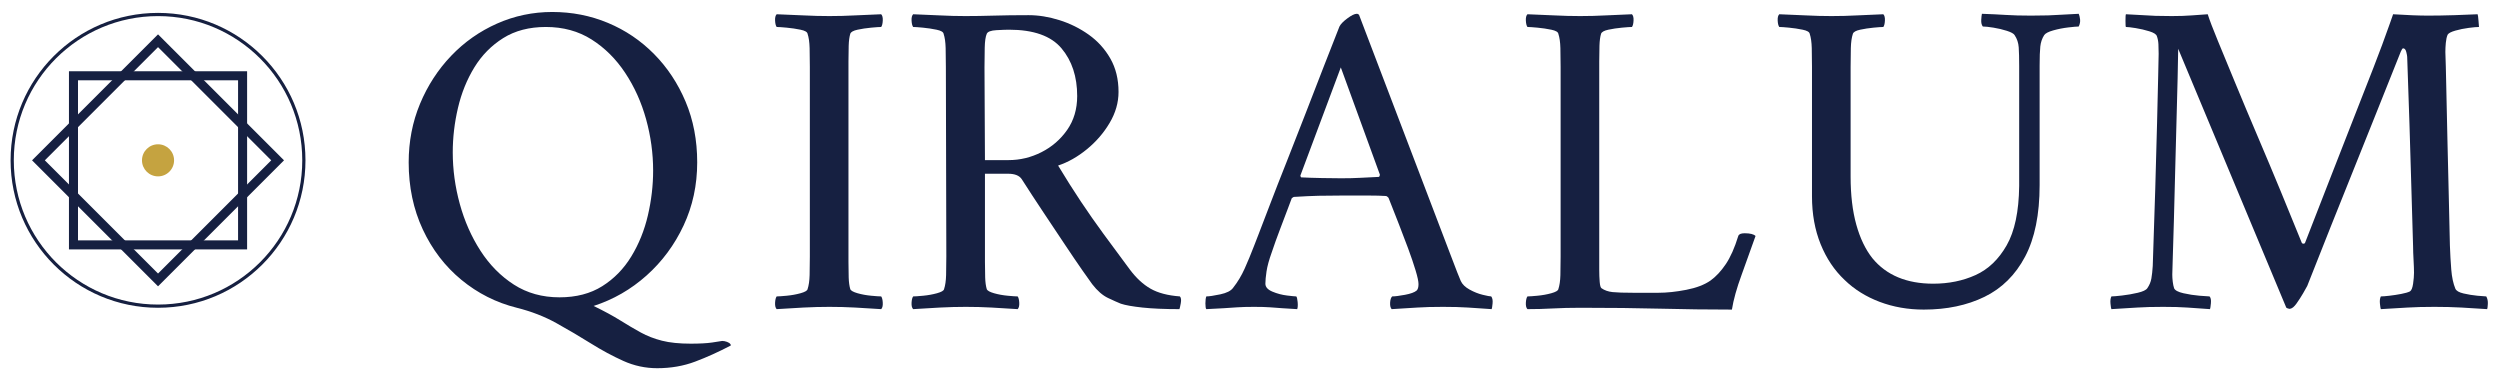
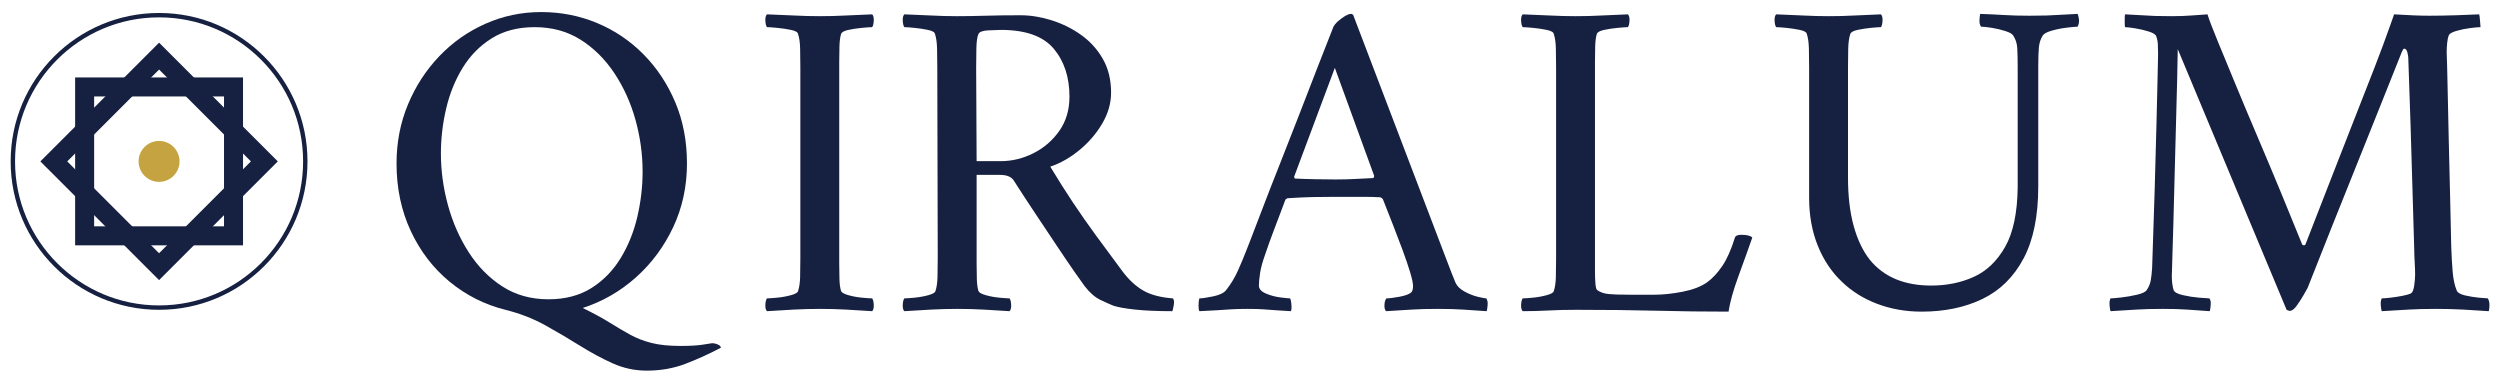
- <svg xmlns="http://www.w3.org/2000/svg" viewBox="-20.73 145.03 6782.36 1029.75" role="img" aria-labelledby="t d" shape-rendering="geometricPrecision">
-   <g fill="none" stroke="#162041" stroke-linejoin="miter" transform="translate(408.00 580.00) scale(3.956479)">
-     <circle cx="0" cy="0" r="100" stroke-width="2.2" />
-     <path d="M 0.00 -82.00 L 82.00 0.00 L 0.00 82.00 L -82.00 0.00 Z" stroke-width="6.2" />
-     <path d="M 57.98 -57.98 L 57.98 57.98 L -57.98 57.98 L -57.98 -57.98 Z" stroke-width="6.2" />
-     <circle cx="0" cy="0" r="11" fill="#C5A340" stroke="none" />
+ <svg xmlns="http://www.w3.org/2000/svg" viewBox="-20.73 145.03 6737.82 1029.75" role="img" aria-labelledby="t d" shape-rendering="geometricPrecision">
+   <g fill="none" stroke="#162041" stroke-linejoin="miter" transform="translate(408.00 580.00) scale(3.940887)">
+     <circle cx="0" cy="0" r="100" stroke-width="3.0" />
+     <path d="M 0.00 -72.00 L 72.00 0.00 L 0.00 72.00 L -72.00 0.00 Z" stroke-width="13" />
+     <path d="M 50.91 -50.91 L 50.91 50.91 L -50.91 50.91 L -50.91 -50.91 Z" stroke-width="13" />
+     <circle cx="0" cy="0" r="14" fill="#C5A340" stroke="none" />
  </g>
-   <g transform="translate(1088.00 980) scale(1 -1)" fill="#162041">
+   <g transform="translate(1048.00 980) scale(1 -1)" fill="#162041">
    <path d="M 364.00 651.00 Q 429.00 651.00 486.50 627.00 Q 544.00 603.00 588.00 558.50 Q 632.00 514.00 657.50 453.50 Q 683.00 393.00 683.00 320.00 Q 683.00 245.00 653.00 181.00 Q 623.00 117.00 571.50 71.00 Q 520.00 25.00 455.00 4.00 Q 490.00 -13.00 514.00 -28.00 Q 538.00 -43.00 559.00 -54.50 Q 580.00 -66.00 605.50 -72.50 Q 631.00 -79.00 669.00 -79.00 Q 698.00 -79.00 715.50 -76.50 Q 733.00 -74.00 738.00 -73.00 Q 743.00 -73.00 748.50 -75.00 Q 754.00 -77.00 756.00 -80.00 Q 757.00 -81.00 757.00 -83.00 Q 717.00 -104.00 678.50 -118.50 Q 640.00 -133.00 595.00 -133.00 Q 556.00 -133.00 520.50 -117.00 Q 485.00 -101.00 449.00 -78.50 Q 413.00 -56.00 373.50 -34.00 Q 334.00 -12.00 286.00 0.00 Q 218.00 17.00 164.00 61.50 Q 110.00 106.00 79.00 172.50 Q 48.00 239.00 48.00 320.00 Q 48.00 389.00 73.00 449.00 Q 98.00 509.00 141.50 554.50 Q 185.00 600.00 242.50 625.50 Q 300.00 651.00 364.00 651.00 Z M 350.00 618.00 Q 295.00 618.00 256.00 593.50 Q 217.00 569.00 192.50 529.00 Q 168.00 489.00 156.50 440.00 Q 145.00 391.00 145.00 342.00 Q 145.00 285.00 160.50 228.50 Q 176.00 172.00 206.00 125.50 Q 236.00 79.00 279.50 51.00 Q 323.00 23.00 380.00 23.00 Q 435.00 23.00 474.00 47.50 Q 513.00 72.00 538.00 113.00 Q 563.00 154.00 574.50 203.50 Q 586.00 253.00 586.00 302.00 Q 586.00 359.00 570.50 415.00 Q 555.00 471.00 524.50 517.00 Q 494.00 563.00 450.50 590.50 Q 407.00 618.00 350.00 618.00 Z" transform="translate(-59.17 0) scale(1.232666)" />
    <path d="M 160.00 642.00 Q 189.00 642.00 216.50 643.50 Q 244.00 645.00 274.00 646.00 Q 278.00 642.00 277.50 632.00 Q 277.00 622.00 274.00 618.00 Q 268.00 618.00 252.00 616.50 Q 236.00 615.00 222.00 612.00 Q 208.00 609.00 206.00 603.00 Q 203.00 593.00 202.50 577.00 Q 202.00 561.00 202.00 542.00 Q 202.00 539.00 202.00 536.00 Q 202.00 533.00 202.00 530.00 L 202.00 113.00 Q 202.00 110.00 202.00 107.00 Q 202.00 104.00 202.00 101.00 Q 202.00 82.00 202.50 66.50 Q 203.00 51.00 206.00 41.00 Q 208.00 36.00 222.00 32.00 Q 236.00 28.00 252.00 26.50 Q 268.00 25.00 274.00 25.00 Q 277.00 21.00 277.50 11.00 Q 278.00 1.00 274.00 -3.00 Q 244.00 -1.00 216.50 0.50 Q 189.00 2.00 160.00 2.00 Q 132.00 2.00 103.00 0.50 Q 74.00 -1.00 44.00 -3.00 Q 40.00 1.00 40.50 11.00 Q 41.00 21.00 44.00 25.00 Q 50.00 25.00 66.00 26.50 Q 82.00 28.00 96.50 32.00 Q 111.00 36.00 112.00 41.00 Q 116.00 53.00 116.50 72.00 Q 117.00 91.00 117.00 113.00 L 117.00 530.00 Q 117.00 552.00 116.50 571.50 Q 116.00 591.00 112.00 603.00 Q 111.00 609.00 96.50 612.00 Q 82.00 615.00 66.00 616.50 Q 50.00 618.00 44.00 618.00 Q 41.00 622.00 40.50 632.00 Q 40.00 642.00 44.00 646.00 Q 74.00 645.00 103.00 643.50 Q 132.00 642.00 160.00 642.00 Z" transform="translate(944.11 0) scale(1.232666)" />
    <path d="M 298.00 644.00 Q 331.00 644.00 366.00 633.00 Q 401.00 622.00 430.50 601.00 Q 460.00 580.00 478.00 548.50 Q 496.00 517.00 496.00 475.00 Q 496.00 440.00 476.50 407.00 Q 457.00 374.00 426.50 349.00 Q 396.00 324.00 363.00 313.00 Q 389.00 270.00 413.00 234.00 Q 437.00 198.00 463.00 162.50 Q 489.00 127.00 521.00 84.00 Q 542.00 56.00 566.50 42.00 Q 591.00 28.00 631.00 25.00 Q 635.00 21.00 633.00 10.00 Q 631.00 -1.00 630.00 -3.00 Q 581.00 -3.00 548.50 0.50 Q 516.00 4.00 501.00 9.00 Q 491.00 13.00 473.00 21.50 Q 455.00 30.00 438.00 52.00 Q 432.00 60.00 416.00 83.00 Q 400.00 106.00 378.00 139.00 Q 356.00 172.00 331.00 209.50 Q 306.00 247.00 283.00 283.00 Q 275.00 295.00 253.00 295.00 L 202.00 295.00 L 202.00 113.00 Q 202.00 110.00 202.00 107.00 Q 202.00 104.00 202.00 101.00 Q 202.00 82.00 202.50 66.50 Q 203.00 51.00 206.00 41.00 Q 208.00 36.00 222.00 32.00 Q 236.00 28.00 252.00 26.50 Q 268.00 25.00 274.00 25.00 Q 277.00 21.00 277.50 11.00 Q 278.00 1.00 274.00 -3.00 Q 244.00 -1.00 216.50 0.50 Q 189.00 2.00 160.00 2.00 Q 132.00 2.00 103.00 0.50 Q 74.00 -1.00 44.00 -3.00 Q 40.00 1.00 40.50 11.00 Q 41.00 21.00 44.00 25.00 Q 50.00 25.00 66.00 26.50 Q 82.00 28.00 96.50 32.00 Q 111.00 36.00 112.00 41.00 Q 116.00 53.00 116.50 72.00 Q 117.00 91.00 117.00 113.00 L 116.00 530.00 Q 116.00 552.00 115.50 571.50 Q 115.00 591.00 111.00 603.00 Q 110.00 609.00 95.50 612.00 Q 81.00 615.00 65.50 616.50 Q 50.00 618.00 44.00 618.00 Q 41.00 622.00 40.50 632.00 Q 40.00 642.00 44.00 646.00 Q 74.00 645.00 102.50 643.50 Q 131.00 642.00 159.00 642.00 Q 188.00 642.00 221.50 643.00 Q 255.00 644.00 298.00 644.00 Z M 405.00 466.00 Q 405.00 530.00 370.50 571.00 Q 336.00 612.00 255.00 612.00 Q 246.00 612.00 227.50 611.00 Q 209.00 610.00 206.00 603.00 Q 202.00 594.00 201.50 572.50 Q 201.00 551.00 201.00 529.00 L 202.00 325.00 L 254.00 325.00 Q 292.00 325.00 326.50 342.50 Q 361.00 360.00 383.00 391.50 Q 405.00 423.00 405.00 466.00 Z" transform="translate(1314.38 0) scale(1.232666)" />
    <path d="M 93.00 136.00 Q 93.00 136.00 102.50 160.50 Q 112.00 185.00 128.00 227.00 Q 144.00 269.00 164.50 320.50 Q 185.00 372.00 206.00 426.50 Q 227.00 481.00 246.50 531.00 Q 266.00 581.00 281.00 619.00 Q 285.00 627.00 298.50 637.00 Q 312.00 647.00 319.00 647.00 Q 321.00 647.00 321.50 646.50 Q 322.00 646.00 324.00 645.00 L 523.00 123.00 Q 545.00 65.00 548.00 59.00 Q 553.00 48.00 567.50 40.00 Q 582.00 32.00 596.50 28.50 Q 611.00 25.00 615.00 25.00 Q 619.00 20.00 618.00 9.50 Q 617.00 -1.00 616.00 -3.00 Q 587.00 -1.00 564.00 0.50 Q 541.00 2.00 509.00 2.00 Q 475.00 2.00 452.50 0.50 Q 430.00 -1.00 396.00 -3.00 Q 392.00 1.00 392.50 11.00 Q 393.00 21.00 397.00 25.00 Q 406.00 25.00 425.00 28.50 Q 444.00 32.00 451.00 38.00 Q 455.00 42.00 455.00 52.00 Q 455.00 61.00 448.50 82.50 Q 442.00 104.00 432.00 131.00 Q 422.00 158.00 412.00 183.50 Q 402.00 209.00 395.50 225.50 Q 389.00 242.00 389.00 242.00 Q 389.00 242.00 387.00 244.00 Q 385.00 246.00 383.00 246.00 Q 368.00 247.00 346.00 247.00 Q 324.00 247.00 305.00 247.00 Q 300.00 247.00 295.00 247.00 Q 290.00 247.00 286.00 247.00 Q 256.00 247.00 235.00 246.50 Q 214.00 246.00 181.00 244.00 Q 180.00 244.00 178.00 242.50 Q 176.00 241.00 176.00 241.00 Q 176.00 241.00 168.50 221.00 Q 161.00 201.00 150.50 173.50 Q 140.00 146.00 132.00 122.00 Q 123.00 97.00 120.50 80.00 Q 118.00 63.00 118.00 53.00 Q 118.00 42.00 133.50 35.50 Q 149.00 29.00 165.50 27.00 Q 182.00 25.00 186.00 25.00 Q 188.00 23.00 189.00 12.50 Q 190.00 2.00 188.00 -3.00 Q 169.00 -2.00 155.50 -1.00 Q 142.00 0.00 128.50 1.00 Q 115.00 2.00 93.00 2.00 Q 71.00 2.00 56.00 1.00 Q 41.00 0.00 26.00 -1.00 Q 11.00 -2.00 -12.00 -3.00 Q -14.00 -1.00 -14.00 9.50 Q -14.00 20.00 -12.00 25.00 Q -3.00 25.00 18.50 29.50 Q 40.00 34.00 47.00 44.00 Q 62.00 63.00 72.50 86.50 Q 83.00 110.00 93.00 136.00 Z M 284.00 529.00 L 195.00 291.00 Q 195.00 291.00 195.50 289.00 Q 196.00 287.00 197.00 287.00 Q 216.00 286.00 242.50 285.50 Q 269.00 285.00 285.00 285.00 Q 308.00 285.00 326.50 286.00 Q 345.00 287.00 367.00 288.00 Q 369.00 288.00 369.50 290.50 Q 370.00 293.00 370.00 293.00 Z" transform="translate(2178.74 0) scale(1.232666)" />
    <path d="M 202.00 113.00 Q 202.00 111.00 202.00 107.00 Q 202.00 98.00 202.00 83.50 Q 202.00 69.00 203.00 57.00 Q 204.00 45.00 207.00 43.00 Q 217.00 36.00 231.50 34.50 Q 246.00 33.00 277.00 33.00 L 332.00 33.00 Q 360.00 33.00 393.50 39.50 Q 427.00 46.00 447.00 60.00 Q 465.00 73.00 480.50 96.00 Q 496.00 119.00 508.00 158.00 Q 510.00 164.00 522.00 164.00 Q 540.00 164.00 546.00 158.00 Q 532.00 118.00 515.50 73.00 Q 499.00 28.00 494.00 -4.00 Q 415.00 -4.00 337.00 -2.00 Q 259.00 0.00 161.00 0.00 Q 127.00 0.00 100.00 -1.50 Q 73.00 -3.00 44.00 -3.00 Q 40.00 1.00 40.50 11.00 Q 41.00 21.00 44.00 25.00 Q 50.00 25.00 66.00 26.50 Q 82.00 28.00 96.50 32.00 Q 111.00 36.00 112.00 41.00 Q 116.00 53.00 116.50 72.00 Q 117.00 91.00 117.00 113.00 L 117.00 530.00 Q 117.00 552.00 116.50 571.50 Q 116.00 591.00 112.00 603.00 Q 111.00 609.00 96.50 612.00 Q 82.00 615.00 66.00 616.50 Q 50.00 618.00 44.00 618.00 Q 41.00 622.00 40.50 632.00 Q 40.00 642.00 44.00 646.00 Q 74.00 645.00 103.00 643.50 Q 132.00 642.00 160.00 642.00 Q 189.00 642.00 216.50 643.50 Q 244.00 645.00 274.00 646.00 Q 278.00 642.00 277.50 632.00 Q 277.00 622.00 274.00 618.00 Q 268.00 618.00 252.00 616.50 Q 236.00 615.00 222.00 612.00 Q 208.00 609.00 206.00 603.00 Q 203.00 593.00 202.50 577.00 Q 202.00 561.00 202.00 542.00 Q 202.00 539.00 202.00 536.00 Q 202.00 533.00 202.00 530.00 Z" transform="translate(2980.92 0) scale(1.232666)" />
    <path d="M 144.00 642.00 Q 173.00 642.00 200.50 643.50 Q 228.00 645.00 258.00 646.00 Q 262.00 642.00 261.50 632.00 Q 261.00 622.00 258.00 618.00 Q 252.00 618.00 236.50 616.50 Q 221.00 615.00 207.00 612.00 Q 193.00 609.00 191.00 603.00 Q 187.00 591.00 186.50 571.50 Q 186.00 552.00 186.00 530.00 L 186.00 289.00 Q 186.00 228.00 198.50 183.00 Q 211.00 138.00 234.00 109.00 Q 280.00 53.00 368.00 53.00 Q 419.00 53.00 461.00 72.00 Q 503.00 91.00 529.50 137.50 Q 556.00 184.00 557.00 268.00 L 557.00 532.00 Q 557.00 558.00 556.00 573.00 Q 555.00 588.00 547.00 600.00 Q 544.00 605.00 530.00 609.50 Q 516.00 614.00 500.50 616.50 Q 485.00 619.00 477.00 619.00 Q 473.00 624.00 473.50 633.50 Q 474.00 643.00 475.00 647.00 Q 504.00 646.00 527.50 644.50 Q 551.00 643.00 583.00 643.00 Q 606.00 643.00 620.50 643.50 Q 635.00 644.00 650.50 645.00 Q 666.00 646.00 688.00 647.00 Q 690.00 643.00 691.00 635.00 Q 692.00 627.00 688.00 619.00 Q 682.00 619.00 665.00 617.00 Q 648.00 615.00 632.00 610.50 Q 616.00 606.00 612.00 600.00 Q 605.00 589.00 603.50 575.00 Q 602.00 561.00 602.00 533.00 L 602.00 270.00 Q 602.00 173.00 570.00 112.50 Q 538.00 52.00 480.50 24.00 Q 423.00 -4.00 347.00 -4.00 Q 295.00 -4.00 250.00 13.00 Q 205.00 30.00 173.00 61.00 Q 139.00 93.00 120.00 140.00 Q 101.00 187.00 101.00 245.00 L 101.00 530.00 Q 101.00 552.00 100.50 571.50 Q 100.00 591.00 96.00 603.00 Q 95.00 609.00 80.50 612.00 Q 66.00 615.00 50.50 616.50 Q 35.00 618.00 29.00 618.00 Q 26.00 622.00 25.50 632.00 Q 25.00 642.00 29.00 646.00 Q 59.00 645.00 87.50 643.50 Q 116.00 642.00 144.00 642.00 Z" transform="translate(3682.59 0) scale(1.232666)" />
    <path d="M 159.00 642.00 Q 184.00 642.00 203.00 643.50 Q 222.00 645.00 238.00 646.00 Q 244.00 627.00 260.50 587.00 Q 277.00 547.00 299.50 492.50 Q 322.00 438.00 348.00 377.00 Q 374.00 316.00 399.00 255.50 Q 424.00 195.00 445.00 143.00 Q 446.00 141.00 449.00 141.00 Q 452.00 141.00 453.00 145.00 Q 482.00 219.00 505.00 278.50 Q 528.00 338.00 551.50 397.50 Q 575.00 457.00 603.00 529.00 Q 612.00 552.00 622.00 579.00 Q 632.00 606.00 639.00 626.00 Q 646.00 646.00 646.00 646.00 Q 693.00 643.00 723.00 643.00 Q 749.00 643.00 781.50 644.00 Q 814.00 645.00 832.00 646.00 Q 833.00 644.00 834.00 631.00 Q 835.00 618.00 835.00 618.00 Q 828.00 618.00 812.50 616.00 Q 797.00 614.00 783.00 610.00 Q 769.00 606.00 766.00 601.00 Q 763.00 594.00 762.00 583.00 Q 761.00 572.00 761.00 563.00 Q 762.00 538.00 763.00 487.00 Q 764.00 436.00 765.50 372.50 Q 767.00 309.00 768.50 247.00 Q 770.00 185.00 771.00 137.00 Q 772.00 109.00 774.00 84.00 Q 776.00 59.00 783.00 42.00 Q 786.00 35.00 801.00 31.50 Q 816.00 28.00 831.50 26.50 Q 847.00 25.00 851.00 25.00 Q 855.00 18.00 854.50 8.50 Q 854.00 -1.00 853.00 -3.00 Q 824.00 -1.00 796.50 0.50 Q 769.00 2.00 737.00 2.00 Q 703.00 2.00 678.00 0.50 Q 653.00 -1.00 619.00 -3.00 Q 618.00 -1.00 617.00 9.00 Q 616.00 19.00 619.00 25.00 Q 625.00 25.00 638.00 26.50 Q 651.00 28.00 664.00 30.50 Q 677.00 33.00 683.00 36.00 Q 688.00 39.00 690.00 53.00 Q 692.00 67.00 692.00 77.00 Q 692.00 88.00 691.00 105.50 Q 690.00 123.00 690.00 134.00 Q 688.00 205.00 686.00 270.50 Q 684.00 336.00 682.00 404.50 Q 680.00 473.00 677.00 552.00 Q 677.00 555.00 675.00 563.00 Q 673.00 571.00 668.00 571.00 Q 666.00 571.00 663.00 564.00 Q 633.00 489.00 607.50 425.00 Q 582.00 361.00 558.00 301.50 Q 534.00 242.00 509.50 180.50 Q 485.00 119.00 457.00 48.00 Q 455.00 44.00 448.00 32.00 Q 441.00 20.00 433.50 9.50 Q 426.00 -1.00 420.00 -2.00 Q 418.00 -3.00 413.00 -1.00 Q 412.00 0.00 411.00 0.00 L 173.00 570.00 Q 172.00 506.00 170.00 438.00 Q 168.00 370.00 166.50 306.00 Q 165.00 242.00 163.50 190.50 Q 162.00 139.00 161.00 107.50 Q 160.00 76.00 160.00 73.00 Q 160.00 66.00 161.00 57.50 Q 162.00 49.00 164.00 43.00 Q 167.00 36.00 184.50 32.00 Q 202.00 28.00 220.00 26.50 Q 238.00 25.00 242.00 25.00 Q 246.00 21.00 245.00 10.00 Q 244.00 -1.00 243.00 -3.00 Q 214.00 -1.00 193.00 0.50 Q 172.00 2.00 140.00 2.00 Q 106.00 2.00 83.00 0.50 Q 60.00 -1.00 26.00 -3.00 Q 25.00 -1.00 24.00 9.00 Q 23.00 19.00 26.00 25.00 Q 32.00 25.00 49.50 27.00 Q 67.00 29.00 84.00 33.00 Q 101.00 37.00 105.00 43.00 Q 112.00 53.00 114.00 64.50 Q 116.00 76.00 117.00 92.00 Q 120.00 180.00 122.50 261.00 Q 125.00 342.00 126.50 406.50 Q 128.00 471.00 129.00 511.50 Q 130.00 552.00 130.00 559.00 Q 130.00 570.00 129.50 580.00 Q 129.00 590.00 126.00 598.00 Q 124.00 604.00 109.50 608.50 Q 95.00 613.00 79.50 615.50 Q 64.00 618.00 58.00 618.00 Q 57.00 618.00 57.00 631.50 Q 57.00 645.00 58.00 646.00 Q 81.00 645.00 95.00 644.00 Q 109.00 643.00 123.00 642.50 Q 137.00 642.00 159.00 642.00 Z" transform="translate(4587.33 0) scale(1.232666)" />
  </g>
</svg>
